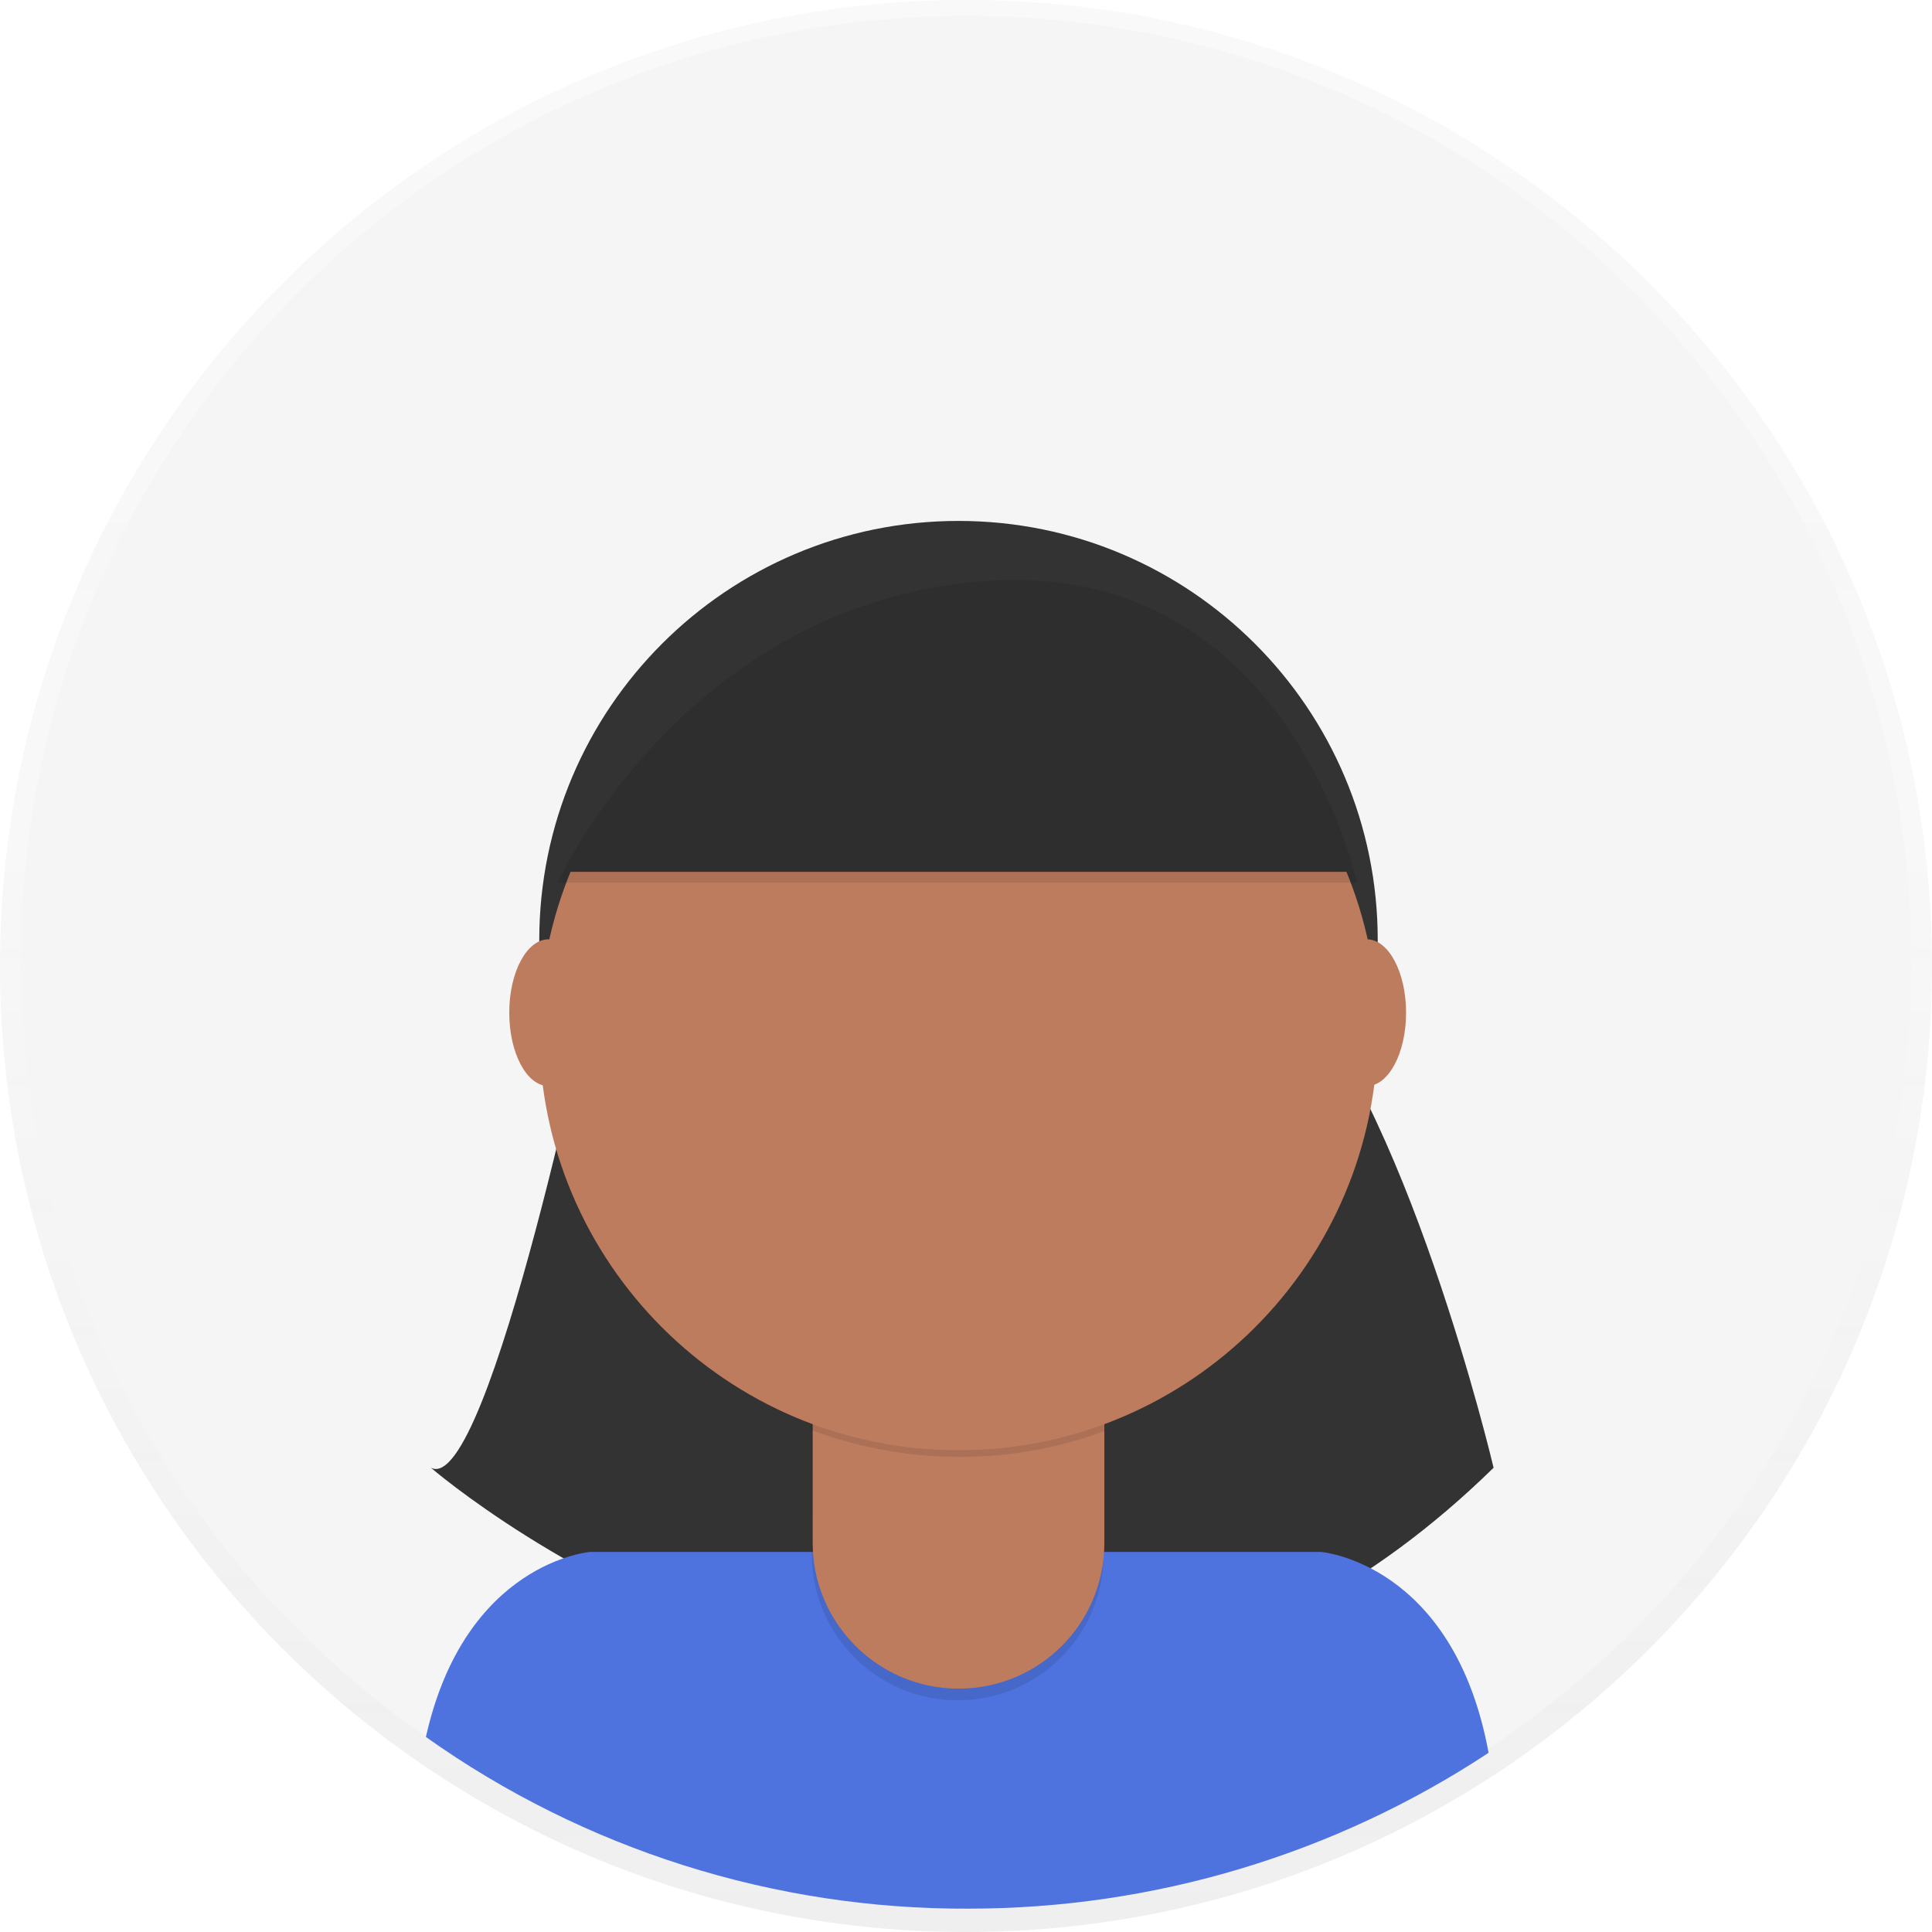
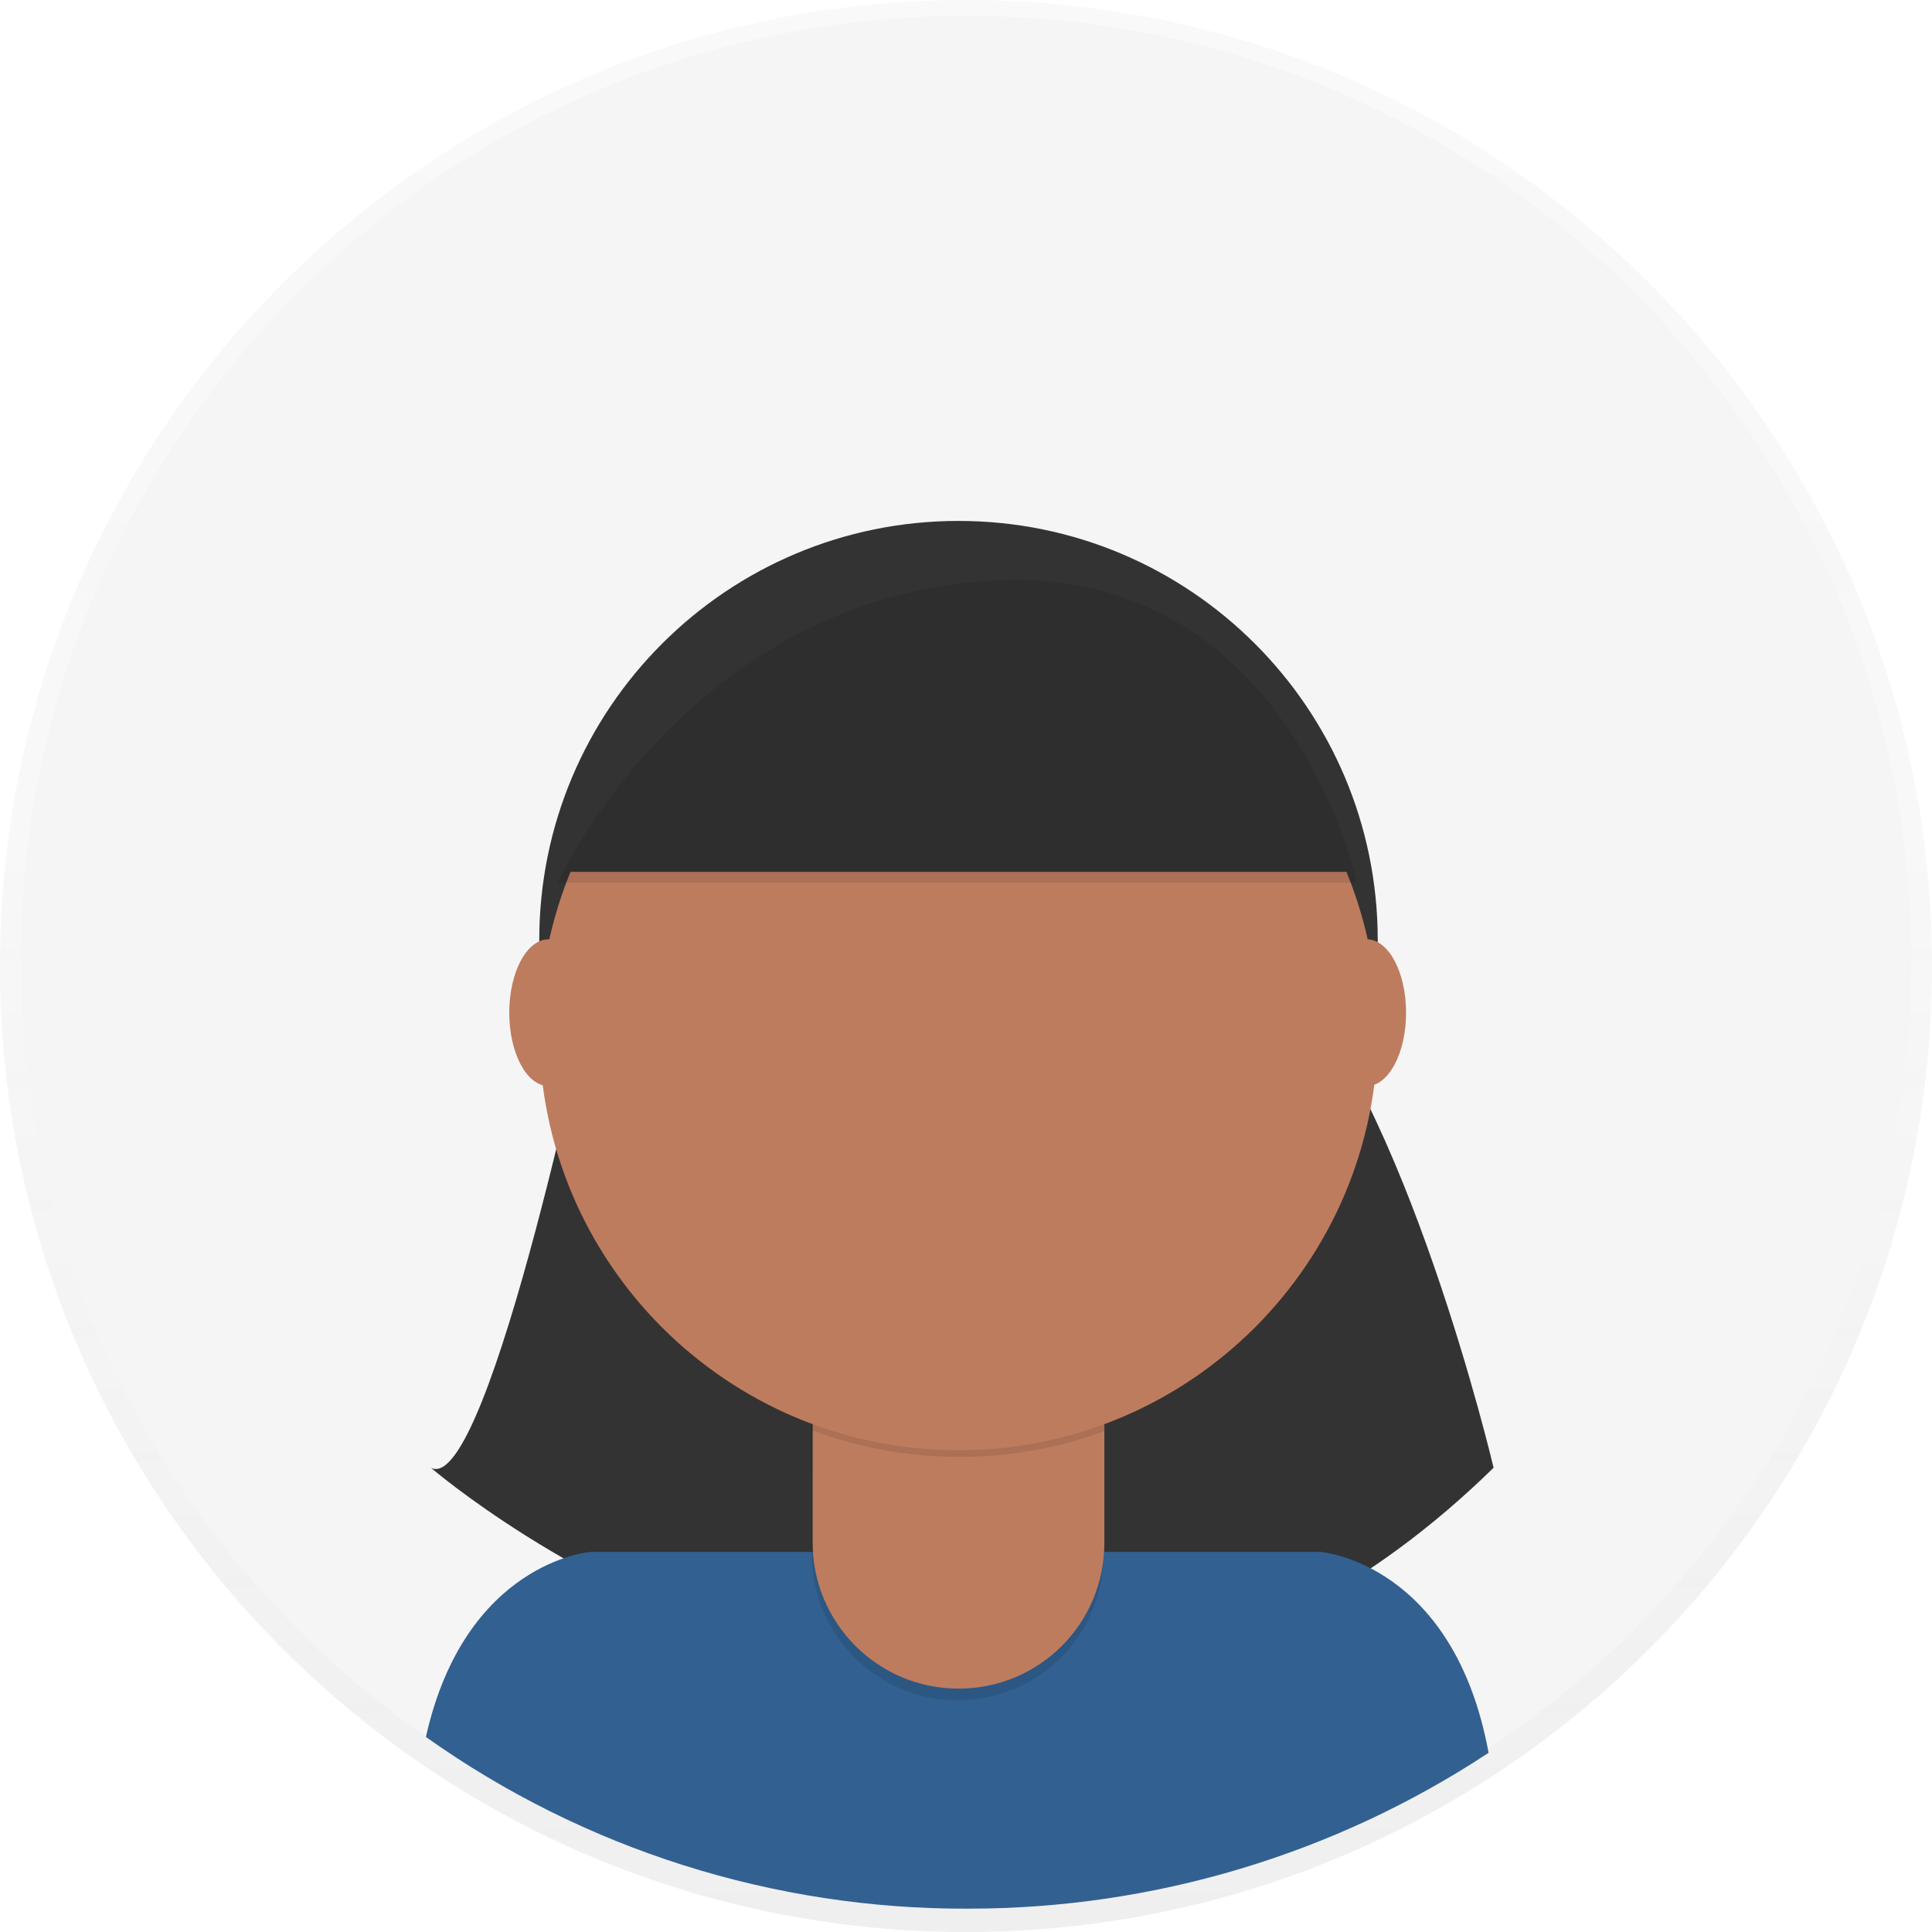
<svg xmlns="http://www.w3.org/2000/svg" version="1.1" id="_x38_8ce59e9-c4b8-4d1d-9d7a-ce0190159aa8" x="0px" y="0px" viewBox="0 0 231.8 231.8" style="enable-background:new 0 0 231.8 231.8;" xml:space="preserve">
  <style type="text/css">
	.st0{opacity:0.5;}
	.st1{fill:url(#SVGID_1_);}
	.st2{fill:#F5F5F5;}
	.st3{fill:#333333;}
- 	.st4{fill:#4E73DF;}
+ 	.st4{fill:#326091;}
	.st5{opacity:0.1;enable-background:new    ;}
	.st6{fill:#BE7C5E;}
</style>
  <g class="st0">
    <linearGradient id="SVGID_1_" gradientUnits="userSpaceOnUse" x1="115.89" y1="525.2" x2="115.89" y2="756.98" gradientTransform="matrix(1 0 0 -1 0 756.98)">
      <stop offset="0" style="stop-color:#808080;stop-opacity:0.25" />
      <stop offset="0.54" style="stop-color:#808080;stop-opacity:0.12" />
      <stop offset="1" style="stop-color:#808080;stop-opacity:0.1" />
    </linearGradient>
    <circle class="st1" cx="115.9" cy="115.9" r="115.9" />
  </g>
  <circle class="st2" cx="115.9" cy="115.3" r="113.4" />
  <path class="st3" d="M71.6,116.3c0,0-12.9,63.4-19.9,59.8c0,0,67.7,58.5,127.5,0c0,0-10.5-44.6-25.7-59.8H71.6z" />
  <path class="st4" d="M116.2,229c22.2,0,43.9-6.5,62.4-18.7c-4.2-22.8-20.1-24.1-20.1-24.1H70.8c0,0-15,1.2-19.7,22.2  C70.1,221.9,92.9,229.1,116.2,229z" />
  <circle class="st3" cx="115" cy="112.8" r="50.3" />
  <path class="st5" d="M97.3,158.4h35.1l0,0v28.1c0,9.7-7.8,17.5-17.5,17.5l0,0c-9.7,0-17.5-7.9-17.5-17.5L97.3,158.4L97.3,158.4z" />
  <path class="st6" d="M100.7,157.1h28.4c1.9,0,3.4,1.5,3.4,3.3v0v24.7c0,9.7-7.8,17.5-17.5,17.5l0,0c-9.7,0-17.5-7.9-17.5-17.5v0  v-24.7C97.4,158.6,98.9,157.1,100.7,157.1z" />
  <path class="st5" d="M97.4,171.6c11.3,4.2,23.8,4.3,35.1,0.1v-4.3H97.4V171.6z" />
  <circle class="st6" cx="115" cy="123.7" r="50.3" />
  <path class="st3" d="M66.9,104.6h95.9c0,0-8.2-38.7-44.4-36.2S66.9,104.6,66.9,104.6z" />
  <ellipse class="st6" cx="65.8" cy="121.5" rx="4.7" ry="8.8" />
  <ellipse class="st6" cx="164" cy="121.5" rx="4.7" ry="8.8" />
  <path class="st5" d="M66.9,105.9h95.9c0,0-8.2-38.7-44.4-36.2S66.9,105.9,66.9,105.9z" />
</svg>
